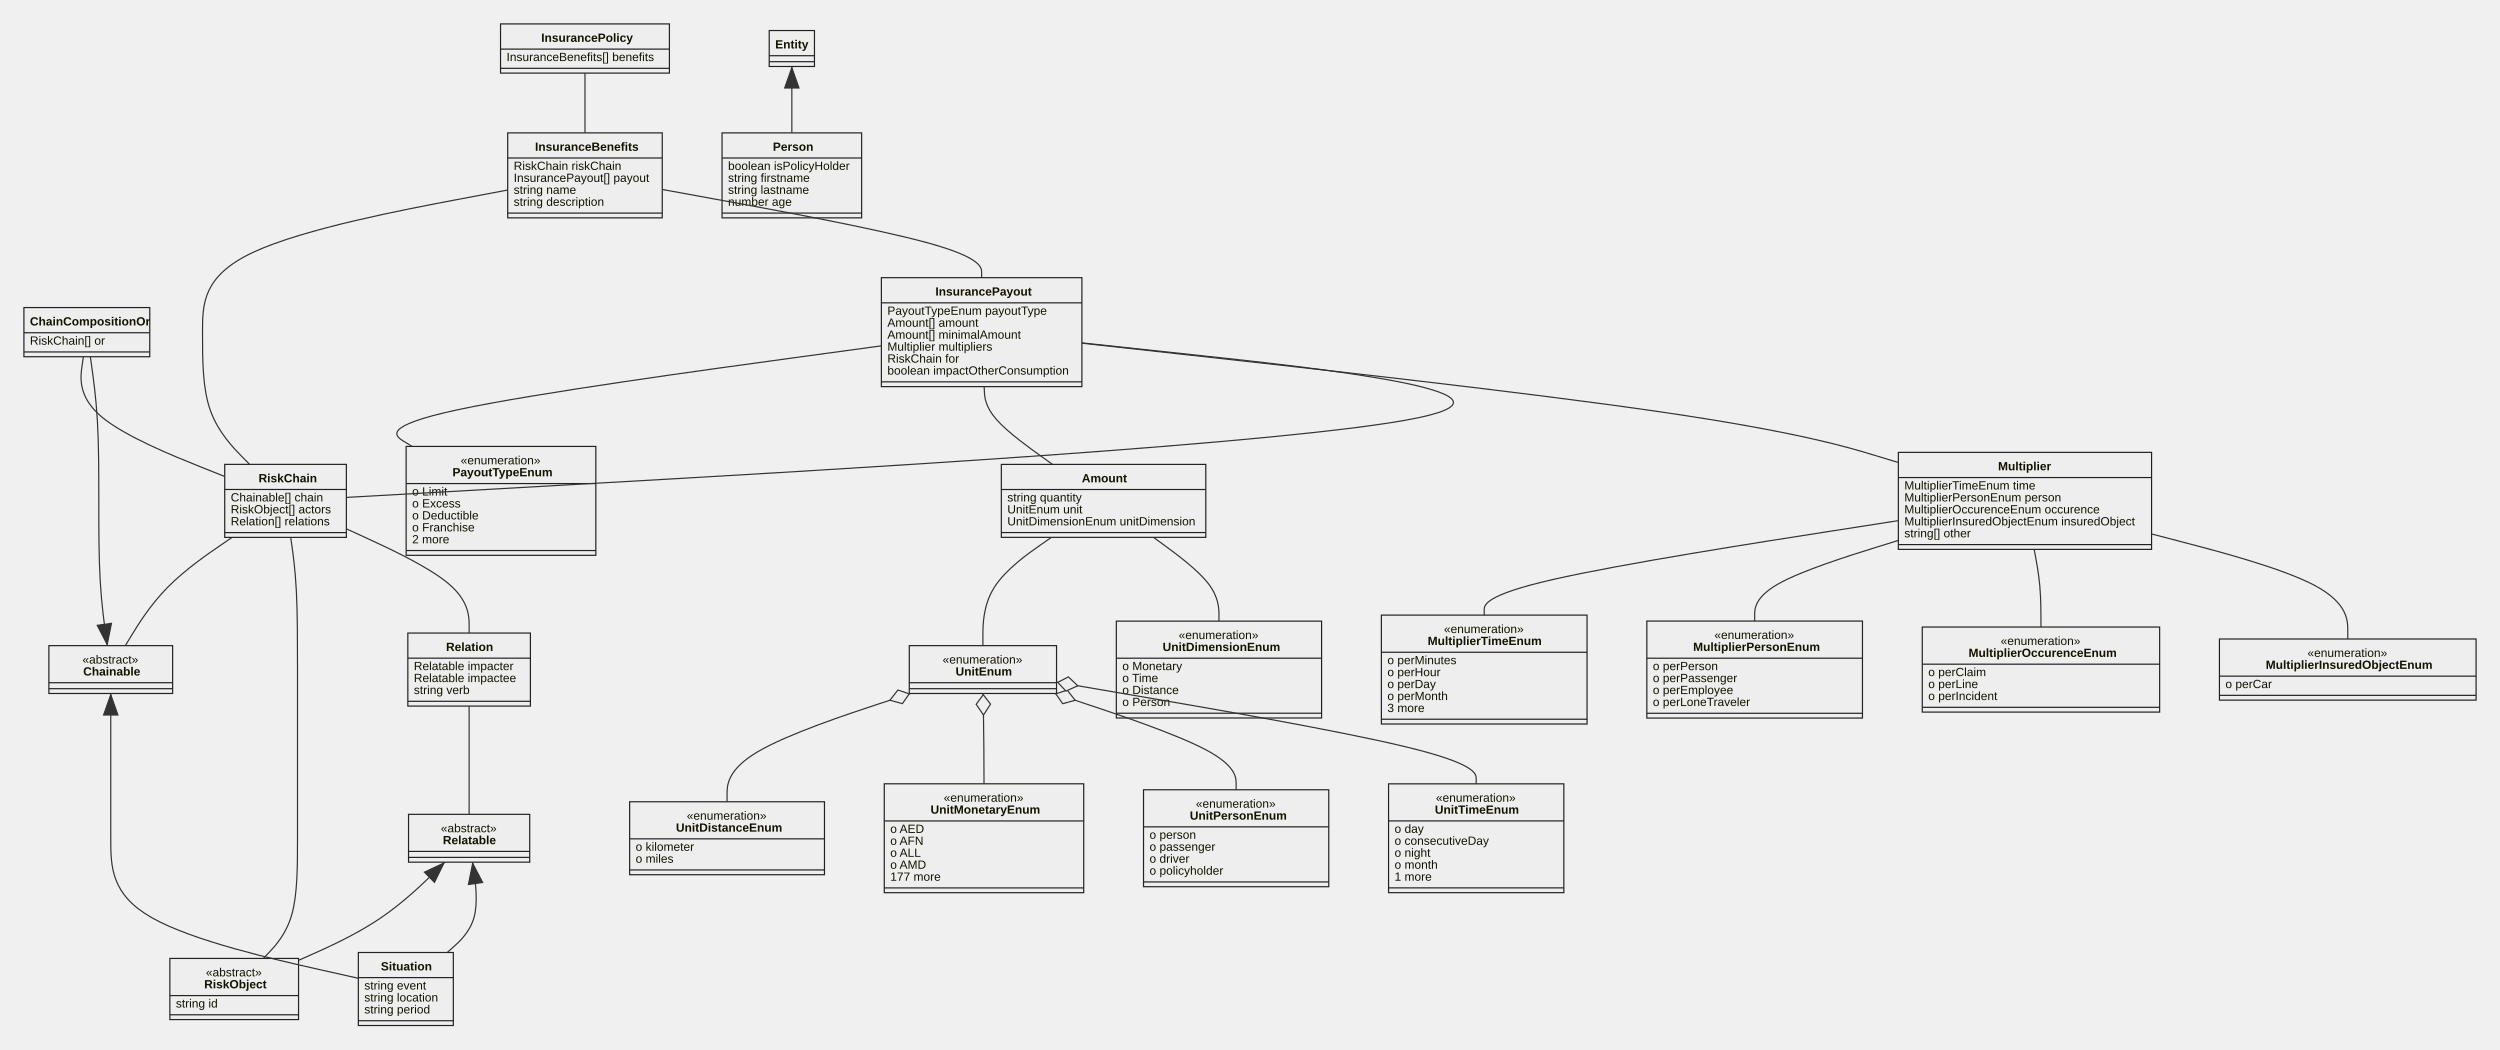
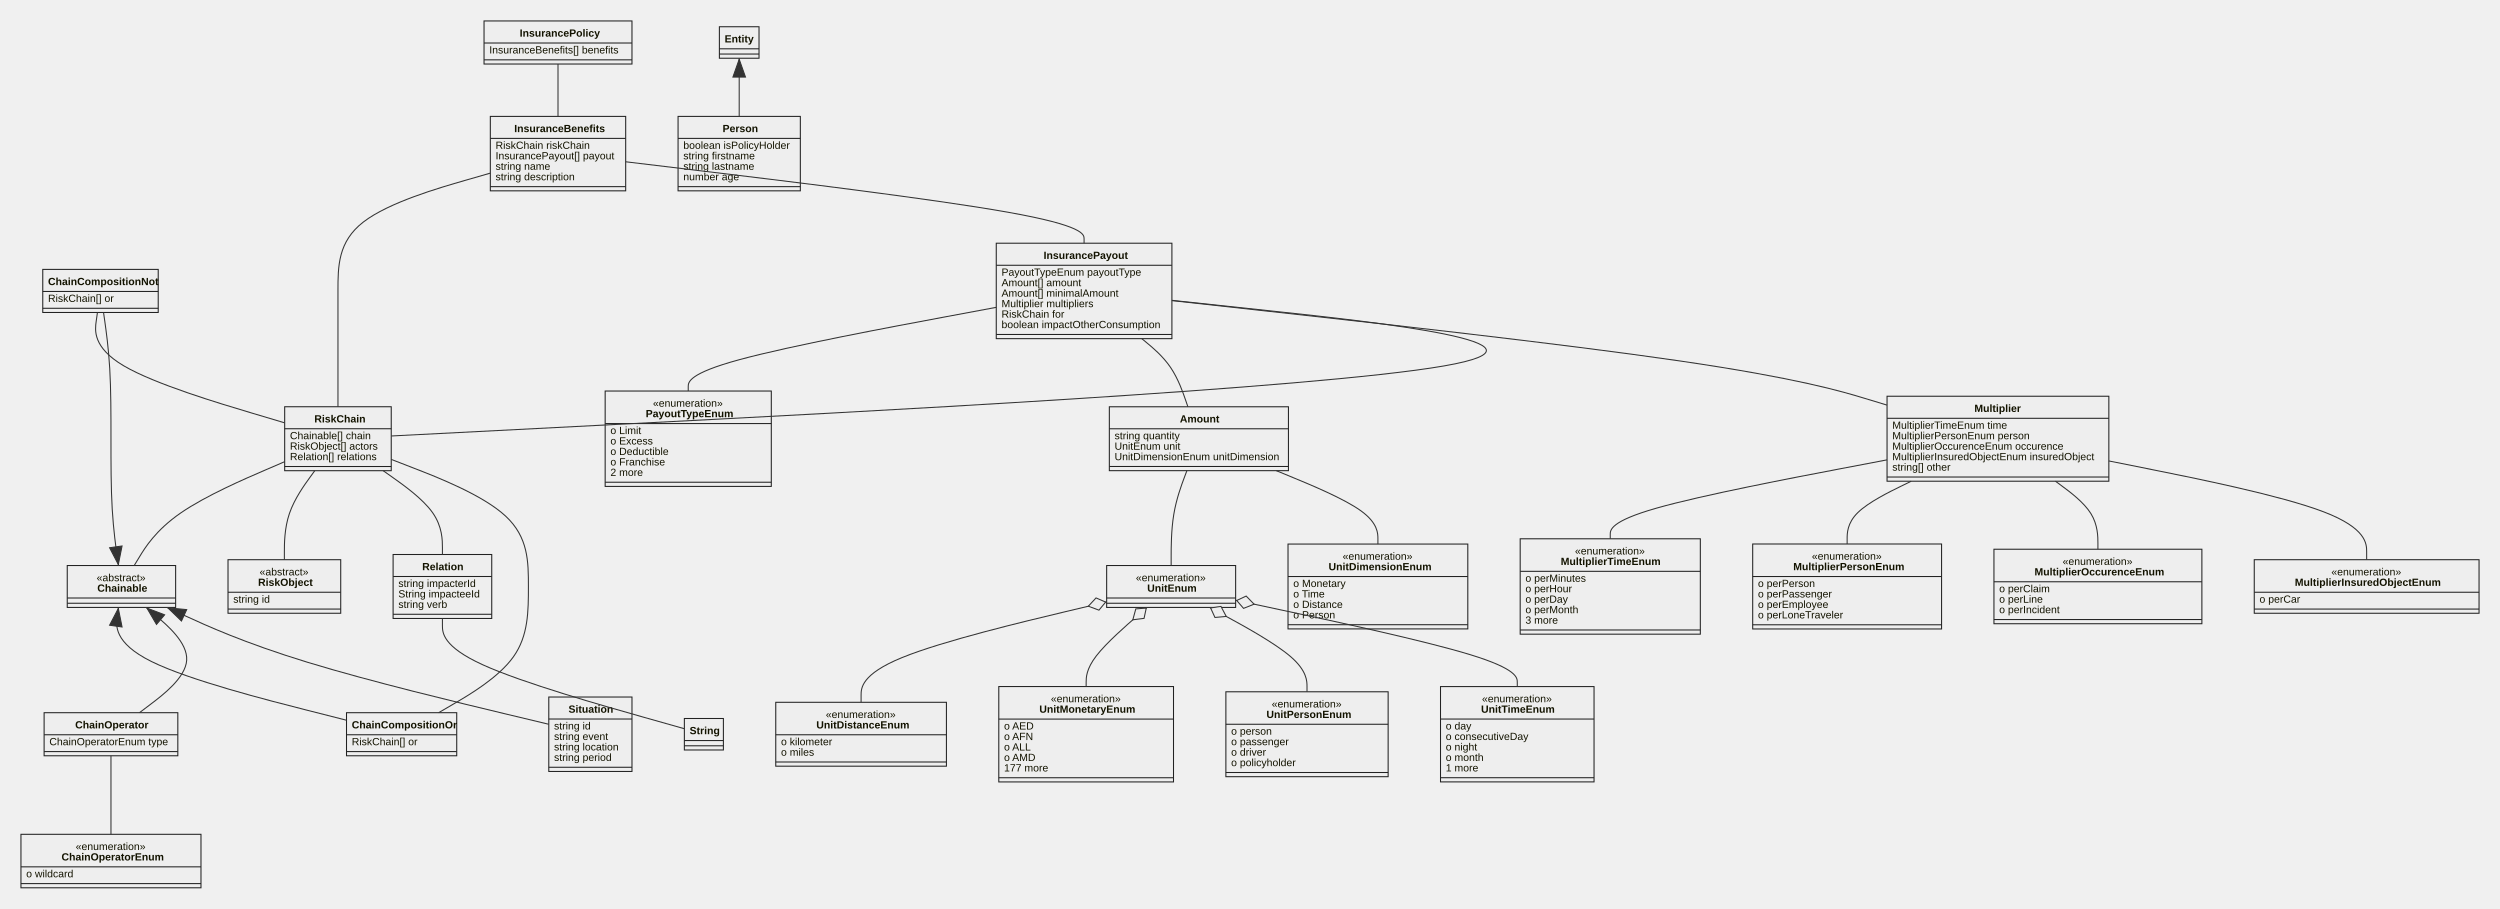
- <svg xmlns="http://www.w3.org/2000/svg" id="mermaid-1663858812311" width="100%" height="877.562" style="max-width: 2090.566px;" viewBox="-20 -20 2090.566 877.562">
-   <style>#mermaid-1663858812311{font-family:"trebuchet ms",verdana,arial,sans-serif;font-size:16px;fill:#333;}#mermaid-1663858812311 .error-icon{fill:#552222;}#mermaid-1663858812311 .error-text{fill:#552222;stroke:#552222;}#mermaid-1663858812311 .edge-thickness-normal{stroke-width:2px;}#mermaid-1663858812311 .edge-thickness-thick{stroke-width:3.5px;}#mermaid-1663858812311 .edge-pattern-solid{stroke-dasharray:0;}#mermaid-1663858812311 .edge-pattern-dashed{stroke-dasharray:3;}#mermaid-1663858812311 .edge-pattern-dotted{stroke-dasharray:2;}#mermaid-1663858812311 .marker{fill:#333333;stroke:#333333;}#mermaid-1663858812311 .marker.cross{stroke:#333333;}#mermaid-1663858812311 svg{font-family:"trebuchet ms",verdana,arial,sans-serif;font-size:16px;}#mermaid-1663858812311 g.classGroup text{fill:#222222;fill:#131300;stroke:none;font-family:"trebuchet ms",verdana,arial,sans-serif;font-size:10px;}#mermaid-1663858812311 g.classGroup text .title{font-weight:bolder;}#mermaid-1663858812311 .classTitle{font-weight:bolder;}#mermaid-1663858812311 .node rect,#mermaid-1663858812311 .node circle,#mermaid-1663858812311 .node ellipse,#mermaid-1663858812311 .node polygon,#mermaid-1663858812311 .node path{fill:#eeeeee;stroke:#222222;stroke-width:1px;}#mermaid-1663858812311 .divider{stroke:#222222;stroke:1;}#mermaid-1663858812311 g.clickable{cursor:pointer;}#mermaid-1663858812311 g.classGroup rect{fill:#eeeeee;stroke:#222222;}#mermaid-1663858812311 g.classGroup line{stroke:#222222;stroke-width:1;}#mermaid-1663858812311 .classLabel .box{stroke:none;stroke-width:0;fill:#eeeeee;opacity:0.5;}#mermaid-1663858812311 .classLabel .label{fill:#222222;font-size:10px;}#mermaid-1663858812311 .relation{stroke:#333333;stroke-width:1;fill:none;}#mermaid-1663858812311 .dashed-line{stroke-dasharray:3;}#mermaid-1663858812311 #compositionStart,#mermaid-1663858812311 .composition{fill:#333333 !important;stroke:#333333 !important;stroke-width:1;}#mermaid-1663858812311 #compositionEnd,#mermaid-1663858812311 .composition{fill:#333333 !important;stroke:#333333 !important;stroke-width:1;}#mermaid-1663858812311 #dependencyStart,#mermaid-1663858812311 .dependency{fill:#333333 !important;stroke:#333333 !important;stroke-width:1;}#mermaid-1663858812311 #dependencyStart,#mermaid-1663858812311 .dependency{fill:#333333 !important;stroke:#333333 !important;stroke-width:1;}#mermaid-1663858812311 #extensionStart,#mermaid-1663858812311 .extension{fill:#333333 !important;stroke:#333333 !important;stroke-width:1;}#mermaid-1663858812311 #extensionEnd,#mermaid-1663858812311 .extension{fill:#333333 !important;stroke:#333333 !important;stroke-width:1;}#mermaid-1663858812311 #aggregationStart,#mermaid-1663858812311 .aggregation{fill:#eeeeee !important;stroke:#333333 !important;stroke-width:1;}#mermaid-1663858812311 #aggregationEnd,#mermaid-1663858812311 .aggregation{fill:#eeeeee !important;stroke:#333333 !important;stroke-width:1;}#mermaid-1663858812311 .edgeTerminals{font-size:11px;}#mermaid-1663858812311:root{--mermaid-font-family:"trebuchet ms",verdana,arial,sans-serif;}</style>
+ <svg xmlns="http://www.w3.org/2000/svg" id="mermaid-1663881193298" width="100%" height="867.562" style="max-width: 2386.715px;" viewBox="-20 -20 2386.715 867.562">
+   <style>#mermaid-1663881193298{font-family:"trebuchet ms",verdana,arial,sans-serif;font-size:16px;fill:#333;}#mermaid-1663881193298 .error-icon{fill:#552222;}#mermaid-1663881193298 .error-text{fill:#552222;stroke:#552222;}#mermaid-1663881193298 .edge-thickness-normal{stroke-width:2px;}#mermaid-1663881193298 .edge-thickness-thick{stroke-width:3.5px;}#mermaid-1663881193298 .edge-pattern-solid{stroke-dasharray:0;}#mermaid-1663881193298 .edge-pattern-dashed{stroke-dasharray:3;}#mermaid-1663881193298 .edge-pattern-dotted{stroke-dasharray:2;}#mermaid-1663881193298 .marker{fill:#333333;stroke:#333333;}#mermaid-1663881193298 .marker.cross{stroke:#333333;}#mermaid-1663881193298 svg{font-family:"trebuchet ms",verdana,arial,sans-serif;font-size:16px;}#mermaid-1663881193298 g.classGroup text{fill:#222222;fill:#131300;stroke:none;font-family:"trebuchet ms",verdana,arial,sans-serif;font-size:10px;}#mermaid-1663881193298 g.classGroup text .title{font-weight:bolder;}#mermaid-1663881193298 .classTitle{font-weight:bolder;}#mermaid-1663881193298 .node rect,#mermaid-1663881193298 .node circle,#mermaid-1663881193298 .node ellipse,#mermaid-1663881193298 .node polygon,#mermaid-1663881193298 .node path{fill:#eeeeee;stroke:#222222;stroke-width:1px;}#mermaid-1663881193298 .divider{stroke:#222222;stroke:1;}#mermaid-1663881193298 g.clickable{cursor:pointer;}#mermaid-1663881193298 g.classGroup rect{fill:#eeeeee;stroke:#222222;}#mermaid-1663881193298 g.classGroup line{stroke:#222222;stroke-width:1;}#mermaid-1663881193298 .classLabel .box{stroke:none;stroke-width:0;fill:#eeeeee;opacity:0.5;}#mermaid-1663881193298 .classLabel .label{fill:#222222;font-size:10px;}#mermaid-1663881193298 .relation{stroke:#333333;stroke-width:1;fill:none;}#mermaid-1663881193298 .dashed-line{stroke-dasharray:3;}#mermaid-1663881193298 #compositionStart,#mermaid-1663881193298 .composition{fill:#333333 !important;stroke:#333333 !important;stroke-width:1;}#mermaid-1663881193298 #compositionEnd,#mermaid-1663881193298 .composition{fill:#333333 !important;stroke:#333333 !important;stroke-width:1;}#mermaid-1663881193298 #dependencyStart,#mermaid-1663881193298 .dependency{fill:#333333 !important;stroke:#333333 !important;stroke-width:1;}#mermaid-1663881193298 #dependencyStart,#mermaid-1663881193298 .dependency{fill:#333333 !important;stroke:#333333 !important;stroke-width:1;}#mermaid-1663881193298 #extensionStart,#mermaid-1663881193298 .extension{fill:#333333 !important;stroke:#333333 !important;stroke-width:1;}#mermaid-1663881193298 #extensionEnd,#mermaid-1663881193298 .extension{fill:#333333 !important;stroke:#333333 !important;stroke-width:1;}#mermaid-1663881193298 #aggregationStart,#mermaid-1663881193298 .aggregation{fill:#eeeeee !important;stroke:#333333 !important;stroke-width:1;}#mermaid-1663881193298 #aggregationEnd,#mermaid-1663881193298 .aggregation{fill:#eeeeee !important;stroke:#333333 !important;stroke-width:1;}#mermaid-1663881193298 .edgeTerminals{font-size:11px;}#mermaid-1663881193298:root{--mermaid-font-family:"trebuchet ms",verdana,arial,sans-serif;}</style>
  <g />
  <defs>
    <marker id="extensionStart" class="extension" refX="0" refY="7" markerWidth="190" markerHeight="240" orient="auto">
      <path d="M 1,7 L18,13 V 1 Z" />
    </marker>
  </defs>
  <defs>
    <marker id="extensionEnd" refX="19" refY="7" markerWidth="20" markerHeight="28" orient="auto">
      <path d="M 1,1 V 13 L18,7 Z" />
    </marker>
  </defs>
  <defs>
    <marker id="compositionStart" class="extension" refX="0" refY="7" markerWidth="190" markerHeight="240" orient="auto">
      <path d="M 18,7 L9,13 L1,7 L9,1 Z" />
    </marker>
  </defs>
  <defs>
    <marker id="compositionEnd" refX="19" refY="7" markerWidth="20" markerHeight="28" orient="auto">
      <path d="M 18,7 L9,13 L1,7 L9,1 Z" />
    </marker>
  </defs>
  <defs>
    <marker id="aggregationStart" class="extension" refX="0" refY="7" markerWidth="190" markerHeight="240" orient="auto">
      <path d="M 18,7 L9,13 L1,7 L9,1 Z" />
    </marker>
  </defs>
  <defs>
    <marker id="aggregationEnd" refX="19" refY="7" markerWidth="20" markerHeight="28" orient="auto">
      <path d="M 18,7 L9,13 L1,7 L9,1 Z" />
    </marker>
  </defs>
  <defs>
    <marker id="dependencyStart" class="extension" refX="0" refY="7" markerWidth="190" markerHeight="240" orient="auto">
      <path d="M 5,7 L9,13 L1,7 L9,1 Z" />
    </marker>
  </defs>
  <defs>
    <marker id="dependencyEnd" refX="19" refY="7" markerWidth="20" markerHeight="28" orient="auto">
      <path d="M 18,7 L9,13 L14,7 L9,1 Z" />
    </marker>
  </defs>
-   <g id="classid-Amount-0" class="classGroup" transform="translate(817.3398,368.3438 )">
+   <g id="classid-Amount-0" class="classGroup" transform="translate(1039.066,368.3438 )">
    <rect x="0" y="0" width="170.984" height="61" class=" " />
    <text y="15" x="0">
      <tspan class="title" x="67.305">Amount</tspan>
    </text>
    <line x1="0" y1="21" y2="21" x2="170.984" />
    <text x="5" y="31" fill="white" class="classText">
      <tspan x="5">string quantity</tspan>
      <tspan x="5" dy="10">UnitEnum unit</tspan>
      <tspan x="5" dy="10">UnitDimensionEnum unitDimension</tspan>
    </text>
    <line x1="0" y1="57" y2="57" x2="170.984" />
    <text x="5" y="72" fill="white" class="classText" />
  </g>
-   <g id="classid-UnitEnum-1" class="classGroup" transform="translate(740.3633,519.9062 )">
+   <g id="classid-UnitEnum-1" class="classGroup" transform="translate(1036.512,519.9062 )">
    <rect x="0" y="0" width="123.141" height="40" class=" " />
    <text y="15" x="0">
      <tspan x="27.859">«enumeration»</tspan>
      <tspan class="title" dy="10" x="38.703">UnitEnum</tspan>
    </text>
    <line x1="0" y1="31" y2="31" x2="123.141" />
    <text x="5" y="41" fill="white" class="classText" />
    <line x1="0" y1="36" y2="36" x2="123.141" />
    <text x="5" y="51" fill="white" class="classText" />
  </g>
-   <g id="classid-UnitDimensionEnum-2" class="classGroup" transform="translate(913.5039,499.4062 )">
+   <g id="classid-UnitDimensionEnum-2" class="classGroup" transform="translate(1209.652,499.4062 )">
    <rect x="0" y="0" width="171.641" height="81" class=" " />
    <text y="15" x="0">
      <tspan x="52.109">«enumeration»</tspan>
      <tspan class="title" dy="10" x="38.703">UnitDimensionEnum</tspan>
    </text>
    <line x1="0" y1="31" y2="31" x2="171.641" />
    <text x="5" y="41" fill="white" class="classText">
      <tspan x="5">o Monetary</tspan>
      <tspan x="5" dy="10">o Time</tspan>
      <tspan x="5" dy="10">o Distance</tspan>
      <tspan x="5" dy="10">o Person</tspan>
    </text>
    <line x1="0" y1="77" y2="77" x2="171.641" />
    <text x="5" y="92" fill="white" class="classText" />
  </g>
-   <g id="classid-ChainCompositionOr-3" class="classGroup" transform="translate(0,237.1875 )">
-     <rect x="0" y="0" width="105.234" height="41.125" class=" " />
-     <text y="15" x="0">
-       <tspan class="title" x="5">ChainCompositionOr</tspan>
-     </text>
-     <line x1="0" y1="21.062" y2="21.062" x2="105.234" />
+   <g id="classid-ChainCompositionNot-3" class="classGroup" transform="translate(20.82812,237.1875 )">
+     <rect x="0" y="0" width="110.219" height="41.125" class=" " />
+     <text y="15" x="0">
+       <tspan class="title" x="5">ChainCompositionNot</tspan>
+     </text>
+     <line x1="0" y1="21.062" y2="21.062" x2="110.219" />
    <text x="5" y="31.062" fill="white" class="classText">
      <tspan x="5">RiskChain[] or</tspan>
    </text>
-     <line x1="0" y1="37.125" y2="37.125" x2="105.234" />
+     <line x1="0" y1="37.125" y2="37.125" x2="110.219" />
    <text x="5" y="52.125" fill="white" class="classText" />
  </g>
-   <g id="classid-RiskChain-4" class="classGroup" transform="translate(167.918,368.3125 )">
+   <g id="classid-RiskChain-4" class="classGroup" transform="translate(251.7852,368.3125 )">
    <rect x="0" y="0" width="101.719" height="61.062" class=" " />
    <text y="15" x="0">
      <tspan class="title" x="28.289">RiskChain</tspan>
    </text>
    <line x1="0" y1="21" y2="21" x2="101.719" />
    <text x="5" y="31" fill="white" class="classText">
      <tspan x="5">Chainable[] chain</tspan>
      <tspan x="5" dy="10">RiskObject[] actors</tspan>
      <tspan x="5" dy="10">Relation[] relations</tspan>
    </text>
    <line x1="0" y1="57.062" y2="57.062" x2="101.719" />
    <text x="5" y="72.062" fill="white" class="classText" />
  </g>
-   <g id="classid-Chainable-5" class="classGroup" transform="translate(20.875,519.9062 )">
+   <g id="classid-Chainable-5" class="classGroup" transform="translate(44.19531,519.9062 )">
    <rect x="0" y="0" width="103.484" height="40" class=" " />
    <text y="15" x="0">
      <tspan x="28.047">«abstract»</tspan>
      <tspan class="title" dy="10" x="28.688">Chainable</tspan>
    </text>
    <line x1="0" y1="31" y2="31" x2="103.484" />
    <text x="5" y="41" fill="white" class="classText" />
    <line x1="0" y1="36" y2="36" x2="103.484" />
    <text x="5" y="51" fill="white" class="classText" />
  </g>
-   <g id="classid-InsuranceBenefits-6" class="classGroup" transform="translate(404.5547,91.125 )">
+   <g id="classid-ChainCompositionOr-6" class="classGroup" transform="translate(310.8047,660.4062 )">
+     <rect x="0" y="0" width="105.234" height="41.125" class=" " />
+     <text y="15" x="0">
+       <tspan class="title" x="5">ChainCompositionOr</tspan>
+     </text>
+     <line x1="0" y1="21.062" y2="21.062" x2="105.234" />
+     <text x="5" y="31.062" fill="white" class="classText">
+       <tspan x="5">RiskChain[] or</tspan>
+     </text>
+     <line x1="0" y1="37.125" y2="37.125" x2="105.234" />
+     <text x="5" y="52.125" fill="white" class="classText" />
+   </g>
+   <g id="classid-ChainOperator-7" class="classGroup" transform="translate(22.10938,660.4062 )">
+     <rect x="0" y="0" width="127.656" height="41.125" class=" " />
+     <text y="15" x="0">
+       <tspan class="title" x="29.648">ChainOperator</tspan>
+     </text>
+     <line x1="0" y1="21.062" y2="21.062" x2="127.656" />
+     <text x="5" y="31.062" fill="white" class="classText">
+       <tspan x="5">ChainOperatorEnum type</tspan>
+     </text>
+     <line x1="0" y1="37.125" y2="37.125" x2="127.656" />
+     <text x="5" y="52.125" fill="white" class="classText" />
+   </g>
+   <g id="classid-ChainOperatorEnum-8" class="classGroup" transform="translate(0,776.5 )">
+     <rect x="0" y="0" width="171.875" height="51.062" class=" " />
+     <text y="15" x="0">
+       <tspan x="52.227">«enumeration»</tspan>
+       <tspan class="title" dy="10" x="38.703">ChainOperatorEnum</tspan>
+     </text>
+     <line x1="0" y1="31.062" y2="31.062" x2="171.875" />
+     <text x="5" y="41.062" fill="white" class="classText">
+       <tspan x="5">o wildcard</tspan>
+     </text>
+     <line x1="0" y1="47.062" y2="47.062" x2="171.875" />
+     <text x="5" y="62.062" fill="white" class="classText" />
+   </g>
+   <g id="classid-InsuranceBenefits-9" class="classGroup" transform="translate(448.1016,91.125 )">
    <rect x="0" y="0" width="129.234" height="71.062" class=" " />
    <text y="15" x="0">
      <tspan class="title" x="22.828">InsuranceBenefits</tspan>
    </text>
    <line x1="0" y1="21" y2="21" x2="129.234" />
    <text x="5" y="31" fill="white" class="classText">
      <tspan x="5">RiskChain riskChain</tspan>
      <tspan x="5" dy="10">InsurancePayout[] payout</tspan>
      <tspan x="5" dy="10">string name</tspan>
      <tspan x="5" dy="10">string description</tspan>
    </text>
    <line x1="0" y1="67.062" y2="67.062" x2="129.234" />
    <text x="5" y="82.062" fill="white" class="classText" />
  </g>
-   <g id="classid-InsurancePayout-7" class="classGroup" transform="translate(717.0273,212.1875 )">
+   <g id="classid-InsurancePayout-10" class="classGroup" transform="translate(931.1133,212.1875 )">
    <rect x="0" y="0" width="167.688" height="91.125" class=" " />
    <text y="15" x="0">
      <tspan class="title" x="45.172">InsurancePayout</tspan>
    </text>
    <line x1="0" y1="21.062" y2="21.062" x2="167.688" />
    <text x="5" y="31.062" fill="white" class="classText">
      <tspan x="5">PayoutTypeEnum payoutType</tspan>
      <tspan x="5" dy="10">Amount[] amount</tspan>
      <tspan x="5" dy="10">Amount[] minimalAmount</tspan>
      <tspan x="5" dy="10">Multiplier multipliers</tspan>
      <tspan x="5" dy="10">RiskChain for</tspan>
      <tspan x="5" dy="10">boolean impactOtherConsumption</tspan>
    </text>
    <line x1="0" y1="87.125" y2="87.125" x2="167.688" />
    <text x="5" y="102.125" fill="white" class="classText" />
  </g>
-   <g id="classid-PayoutTypeEnum-8" class="classGroup" transform="translate(319.6367,353.3125 )">
+   <g id="classid-PayoutTypeEnum-11" class="classGroup" transform="translate(557.7383,353.3125 )">
    <rect x="0" y="0" width="158.609" height="91.062" class=" " />
    <text y="15" x="0">
      <tspan x="45.594">«enumeration»</tspan>
      <tspan class="title" dy="10" x="38.703">PayoutTypeEnum</tspan>
    </text>
    <line x1="0" y1="31.062" y2="31.062" x2="158.609" />
    <text x="5" y="41.062" fill="white" class="classText">
      <tspan x="5">o Limit</tspan>
      <tspan x="5" dy="10">o Excess</tspan>
      <tspan x="5" dy="10">o Deductible</tspan>
      <tspan x="5" dy="10">o Franchise</tspan>
      <tspan x="5" dy="10">2 more</tspan>
    </text>
    <line x1="0" y1="87.062" y2="87.062" x2="158.609" />
    <text x="5" y="102.062" fill="white" class="classText" />
  </g>
-   <g id="classid-Multiplier-9" class="classGroup" transform="translate(1567.453,358.2812 )">
+   <g id="classid-Multiplier-12" class="classGroup" transform="translate(1781.539,358.2812 )">
    <rect x="0" y="0" width="211.75" height="81.125" class=" " />
    <text y="15" x="0">
      <tspan class="title" x="83.352">Multiplier</tspan>
    </text>
    <line x1="0" y1="21.062" y2="21.062" x2="211.75" />
    <text x="5" y="31.062" fill="white" class="classText">
      <tspan x="5">MultiplierTimeEnum time</tspan>
      <tspan x="5" dy="10">MultiplierPersonEnum person</tspan>
      <tspan x="5" dy="10">MultiplierOccurenceEnum occurence</tspan>
      <tspan x="5" dy="10">MultiplierInsuredObjectEnum insuredObject</tspan>
      <tspan x="5" dy="10">string[] other</tspan>
    </text>
    <line x1="0" y1="77.125" y2="77.125" x2="211.75" />
    <text x="5" y="92.125" fill="white" class="classText" />
  </g>
-   <g id="classid-InsurancePolicy-10" class="classGroup" transform="translate(398.5547,0 )">
+   <g id="classid-InsurancePolicy-13" class="classGroup" transform="translate(442.1016,0 )">
    <rect x="0" y="0" width="141.234" height="41.125" class=" " />
    <text y="15" x="0">
      <tspan class="title" x="34.023">InsurancePolicy</tspan>
    </text>
    <line x1="0" y1="21.062" y2="21.062" x2="141.234" />
    <text x="5" y="31.062" fill="white" class="classText">
      <tspan x="5">InsuranceBenefits[] benefits</tspan>
    </text>
    <line x1="0" y1="37.125" y2="37.125" x2="141.234" />
    <text x="5" y="52.125" fill="white" class="classText" />
  </g>
-   <g id="classid-MultiplierTimeEnum-11" class="classGroup" transform="translate(1135.145,494.375 )">
+   <g id="classid-MultiplierTimeEnum-14" class="classGroup" transform="translate(1431.293,494.375 )">
    <rect x="0" y="0" width="171.984" height="91.062" class=" " />
    <text y="15" x="0">
      <tspan x="52.281">«enumeration»</tspan>
      <tspan class="title" dy="10" x="38.703">MultiplierTimeEnum</tspan>
    </text>
    <line x1="0" y1="31.062" y2="31.062" x2="171.984" />
    <text x="5" y="41.062" fill="white" class="classText">
      <tspan x="5">o perMinutes</tspan>
      <tspan x="5" dy="10">o perHour</tspan>
      <tspan x="5" dy="10">o perDay</tspan>
      <tspan x="5" dy="10">o perMonth</tspan>
      <tspan x="5" dy="10">3 more</tspan>
    </text>
    <line x1="0" y1="87.062" y2="87.062" x2="171.984" />
    <text x="5" y="102.062" fill="white" class="classText" />
  </g>
-   <g id="classid-MultiplierPersonEnum-12" class="classGroup" transform="translate(1357.129,499.3438 )">
+   <g id="classid-MultiplierPersonEnum-15" class="classGroup" transform="translate(1653.277,499.3438 )">
    <rect x="0" y="0" width="180.312" height="81.125" class=" " />
    <text y="15" x="0">
      <tspan x="56.445">«enumeration»</tspan>
      <tspan class="title" dy="10" x="38.703">MultiplierPersonEnum</tspan>
    </text>
    <line x1="0" y1="31.062" y2="31.062" x2="180.312" />
    <text x="5" y="41.062" fill="white" class="classText">
      <tspan x="5">o perPerson</tspan>
      <tspan x="5" dy="10">o perPassenger</tspan>
      <tspan x="5" dy="10">o perEmployee</tspan>
      <tspan x="5" dy="10">o perLoneTraveler</tspan>
    </text>
    <line x1="0" y1="77.125" y2="77.125" x2="180.312" />
    <text x="5" y="92.125" fill="white" class="classText" />
  </g>
-   <g id="classid-MultiplierOccurenceEnum-13" class="classGroup" transform="translate(1587.441,504.3438 )">
+   <g id="classid-MultiplierOccurenceEnum-16" class="classGroup" transform="translate(1883.59,504.3438 )">
    <rect x="0" y="0" width="198.516" height="71.125" class=" " />
    <text y="15" x="0">
      <tspan x="65.547">«enumeration»</tspan>
      <tspan class="title" dy="10" x="38.703">MultiplierOccurenceEnum</tspan>
    </text>
    <line x1="0" y1="31.062" y2="31.062" x2="198.516" />
    <text x="5" y="41.062" fill="white" class="classText">
      <tspan x="5">o perClaim</tspan>
      <tspan x="5" dy="10">o perLine</tspan>
      <tspan x="5" dy="10">o perIncident</tspan>
    </text>
    <line x1="0" y1="67.125" y2="67.125" x2="198.516" />
    <text x="5" y="82.125" fill="white" class="classText" />
  </g>
-   <g id="classid-MultiplierInsuredObjectEnum-14" class="classGroup" transform="translate(1835.957,514.3438 )">
+   <g id="classid-MultiplierInsuredObjectEnum-17" class="classGroup" transform="translate(2132.105,514.3438 )">
    <rect x="0" y="0" width="214.609" height="51.125" class=" " />
    <text y="15" x="0">
      <tspan x="73.594">«enumeration»</tspan>
      <tspan class="title" dy="10" x="38.703">MultiplierInsuredObjectEnum</tspan>
    </text>
    <line x1="0" y1="31.062" y2="31.062" x2="214.609" />
    <text x="5" y="41.062" fill="white" class="classText">
      <tspan x="5">o perCar</tspan>
    </text>
    <line x1="0" y1="47.125" y2="47.125" x2="214.609" />
    <text x="5" y="62.125" fill="white" class="classText" />
  </g>
-   <g id="classid-Entity-15" class="classGroup" transform="translate(623.2344,5.53125 )">
+   <g id="classid-Entity-18" class="classGroup" transform="translate(666.7812,5.53125 )">
    <rect x="0" y="0" width="37.844" height="30.062" class=" " />
    <text y="15" x="0">
      <tspan class="title" x="5">Entity</tspan>
    </text>
    <line x1="0" y1="21.062" y2="21.062" x2="37.844" />
    <text x="5" y="31.062" fill="white" class="classText" />
    <line x1="0" y1="26.062" y2="26.062" x2="37.844" />
    <text x="5" y="41.062" fill="white" class="classText" />
  </g>
-   <g id="classid-Person-16" class="classGroup" transform="translate(583.7891,91.125 )">
+   <g id="classid-Person-19" class="classGroup" transform="translate(627.3359,91.125 )">
    <rect x="0" y="0" width="116.734" height="71.062" class=" " />
    <text y="15" x="0">
      <tspan class="title" x="42.484">Person</tspan>
    </text>
    <line x1="0" y1="21" y2="21" x2="116.734" />
    <text x="5" y="31" fill="white" class="classText">
      <tspan x="5">boolean isPolicyHolder</tspan>
      <tspan x="5" dy="10">string firstname</tspan>
      <tspan x="5" dy="10">string lastname</tspan>
      <tspan x="5" dy="10">number age</tspan>
    </text>
    <line x1="0" y1="67.062" y2="67.062" x2="116.734" />
    <text x="5" y="82.062" fill="white" class="classText" />
  </g>
-   <g id="classid-Relatable-17" class="classGroup" transform="translate(321.6289,660.9688 )">
-     <rect x="0" y="0" width="101.328" height="40" class=" " />
-     <text y="15" x="0">
-       <tspan x="26.969">«abstract»</tspan>
-       <tspan class="title" dy="10" x="28.688">Relatable</tspan>
-     </text>
-     <line x1="0" y1="31" y2="31" x2="101.328" />
-     <text x="5" y="41" fill="white" class="classText" />
-     <line x1="0" y1="36" y2="36" x2="101.328" />
-     <text x="5" y="51" fill="white" class="classText" />
-   </g>
-   <g id="classid-Relation-18" class="classGroup" transform="translate(321.043,509.375 )">
-     <rect x="0" y="0" width="102.5" height="61.062" class=" " />
-     <text y="15" x="0">
-       <tspan class="title" x="31.922">Relation</tspan>
-     </text>
-     <line x1="0" y1="21" y2="21" x2="102.5" />
-     <text x="5" y="31" fill="white" class="classText">
-       <tspan x="5">Relatable impacter</tspan>
-       <tspan x="5" dy="10">Relatable impactee</tspan>
+   <g id="classid-Relation-20" class="classGroup" transform="translate(355.2891,509.375 )">
+     <rect x="0" y="0" width="94.172" height="61.062" class=" " />
+     <text y="15" x="0">
+       <tspan class="title" x="27.758">Relation</tspan>
+     </text>
+     <line x1="0" y1="21" y2="21" x2="94.172" />
+     <text x="5" y="31" fill="white" class="classText">
+       <tspan x="5">string impacterId</tspan>
+       <tspan x="5" dy="10">String impacteeId</tspan>
      <tspan x="5" dy="10">string verb</tspan>
    </text>
-     <line x1="0" y1="57.062" y2="57.062" x2="102.5" />
+     <line x1="0" y1="57.062" y2="57.062" x2="94.172" />
    <text x="5" y="72.062" fill="white" class="classText" />
  </g>
-   <g id="classid-RiskObject-19" class="classGroup" transform="translate(122.043,781.4688 )">
+   <g id="classid-String-21" class="classGroup" transform="translate(633.3438,665.9375 )">
+     <rect x="0" y="0" width="37.266" height="30.062" class=" " />
+     <text y="15" x="0">
+       <tspan class="title" x="5">String</tspan>
+     </text>
+     <line x1="0" y1="21.062" y2="21.062" x2="37.266" />
+     <text x="5" y="31.062" fill="white" class="classText" />
+     <line x1="0" y1="26.062" y2="26.062" x2="37.266" />
+     <text x="5" y="41.062" fill="white" class="classText" />
+   </g>
+   <g id="classid-RiskObject-22" class="classGroup" transform="translate(197.6797,514.3438 )">
    <rect x="0" y="0" width="107.609" height="51.125" class=" " />
    <text y="15" x="0">
      <tspan x="30.109">«abstract»</tspan>
      <tspan class="title" dy="10" x="28.688">RiskObject</tspan>
    </text>
    <line x1="0" y1="31.062" y2="31.062" x2="107.609" />
    <text x="5" y="41.062" fill="white" class="classText">
      <tspan x="5">string id</tspan>
    </text>
    <line x1="0" y1="47.125" y2="47.125" x2="107.609" />
    <text x="5" y="62.125" fill="white" class="classText" />
  </g>
-   <g id="classid-Situation-20" class="classGroup" transform="translate(279.6523,776.5 )">
-     <rect x="0" y="0" width="79.422" height="61.062" class=" " />
+   <g id="classid-Situation-23" class="classGroup" transform="translate(503.9219,645.4375 )">
+     <rect x="0" y="0" width="79.422" height="71.062" class=" " />
    <text y="15" x="0">
      <tspan class="title" x="18.805">Situation</tspan>
    </text>
    <line x1="0" y1="21" y2="21" x2="79.422" />
    <text x="5" y="31" fill="white" class="classText">
-       <tspan x="5">string event</tspan>
+       <tspan x="5">string id</tspan>
+       <tspan x="5" dy="10">string event</tspan>
      <tspan x="5" dy="10">string location</tspan>
      <tspan x="5" dy="10">string period</tspan>
    </text>
-     <line x1="0" y1="57.062" y2="57.062" x2="79.422" />
-     <text x="5" y="72.062" fill="white" class="classText" />
-   </g>
-   <g id="classid-UnitDistanceEnum-21" class="classGroup" transform="translate(506.5234,650.4688 )">
+     <line x1="0" y1="67.062" y2="67.062" x2="79.422" />
+     <text x="5" y="82.062" fill="white" class="classText" />
+   </g>
+   <g id="classid-UnitDistanceEnum-24" class="classGroup" transform="translate(720.6094,650.4688 )">
    <rect x="0" y="0" width="162.922" height="61" class=" " />
    <text y="15" x="0">
      <tspan x="47.75">«enumeration»</tspan>
      <tspan class="title" dy="10" x="38.703">UnitDistanceEnum</tspan>
    </text>
    <line x1="0" y1="31" y2="31" x2="162.922" />
    <text x="5" y="41" fill="white" class="classText">
      <tspan x="5">o kilometer</tspan>
      <tspan x="5" dy="10">o miles</tspan>
    </text>
    <line x1="0" y1="57" y2="57" x2="162.922" />
    <text x="5" y="72" fill="white" class="classText" />
  </g>
-   <g id="classid-UnitMonetaryEnum-22" class="classGroup" transform="translate(719.4453,635.4375 )">
+   <g id="classid-UnitMonetaryEnum-25" class="classGroup" transform="translate(933.5312,635.4375 )">
    <rect x="0" y="0" width="166.797" height="91.062" class=" " />
    <text y="15" x="0">
      <tspan x="49.688">«enumeration»</tspan>
      <tspan class="title" dy="10" x="38.703">UnitMonetaryEnum</tspan>
    </text>
    <line x1="0" y1="31.062" y2="31.062" x2="166.797" />
    <text x="5" y="41.062" fill="white" class="classText">
      <tspan x="5">o AED</tspan>
      <tspan x="5" dy="10">o AFN</tspan>
      <tspan x="5" dy="10">o ALL</tspan>
      <tspan x="5" dy="10">o AMD</tspan>
      <tspan x="5" dy="10">177 more</tspan>
    </text>
    <line x1="0" y1="87.062" y2="87.062" x2="166.797" />
    <text x="5" y="102.062" fill="white" class="classText" />
  </g>
-   <g id="classid-UnitPersonEnum-23" class="classGroup" transform="translate(936.2422,640.4375 )">
+   <g id="classid-UnitPersonEnum-26" class="classGroup" transform="translate(1150.328,640.4375 )">
    <rect x="0" y="0" width="154.906" height="81.062" class=" " />
    <text y="15" x="0">
      <tspan x="43.742">«enumeration»</tspan>
      <tspan class="title" dy="10" x="38.703">UnitPersonEnum</tspan>
    </text>
    <line x1="0" y1="31" y2="31" x2="154.906" />
    <text x="5" y="41" fill="white" class="classText">
      <tspan x="5">o person</tspan>
      <tspan x="5" dy="10">o passenger</tspan>
      <tspan x="5" dy="10">o driver</tspan>
      <tspan x="5" dy="10">o policyholder</tspan>
    </text>
    <line x1="0" y1="77.062" y2="77.062" x2="154.906" />
    <text x="5" y="92.062" fill="white" class="classText" />
  </g>
-   <g id="classid-UnitTimeEnum-24" class="classGroup" transform="translate(1141.148,635.4688 )">
+   <g id="classid-UnitTimeEnum-27" class="classGroup" transform="translate(1355.234,635.4688 )">
    <rect x="0" y="0" width="146.578" height="91" class=" " />
    <text y="15" x="0">
      <tspan x="39.578">«enumeration»</tspan>
      <tspan class="title" dy="10" x="38.703">UnitTimeEnum</tspan>
    </text>
    <line x1="0" y1="31" y2="31" x2="146.578" />
    <text x="5" y="41" fill="white" class="classText">
      <tspan x="5">o day</tspan>
      <tspan x="5" dy="10">o consecutiveDay</tspan>
      <tspan x="5" dy="10">o night</tspan>
      <tspan x="5" dy="10">o month</tspan>
      <tspan x="5" dy="10">1 more</tspan>
    </text>
    <line x1="0" y1="87" y2="87" x2="146.578" />
    <text x="5" y="102" fill="white" class="classText" />
  </g>
-   <path d="M859.2,429.344L849.656,436.016C840.111,442.688,821.022,456.031,811.478,471.125C801.934,486.219,801.934,503.062,801.934,511.484L801.934,519.906" id="edge0" class="relation" />
-   <path d="M944.558,429.344L953.686,436.016C962.814,442.688,981.069,456.031,990.197,467.708C999.324,479.385,999.324,489.396,999.324,494.401L999.324,499.406" id="edge1" class="relation" />
-   <path d="M49.703,278.312L48.522,286.646C47.341,294.979,44.979,311.646,64.682,328.341C84.384,345.035,126.151,361.758,147.035,370.119L167.918,378.481" id="edge2" class="relation" />
-   <path d="M69.782,519.906L68.588,511.484C67.393,503.062,65.005,486.219,63.811,466.042C62.617,445.865,62.617,422.354,62.617,398.844C62.617,375.333,62.617,351.823,61.436,331.734C60.255,311.646,57.893,294.979,56.712,286.646L55.531,278.312" id="edge3" class="relation" marker-start="url(#extensionStart)" />
-   <path d="M404.555,138.886L362.021,146.936C319.488,154.987,234.422,171.087,191.889,190.898C149.355,210.708,149.355,234.229,149.355,257.75C149.355,281.271,149.355,304.792,155.917,323.219C162.479,341.646,175.603,354.979,182.165,361.646L188.726,368.312" id="edge4" class="relation" />
-   <path d="M533.789,138.448L578.303,146.571C622.816,154.695,711.844,170.941,756.357,183.231C800.871,195.521,800.871,203.854,800.871,208.021L800.871,212.188" id="edge5" class="relation" />
-   <path d="M717.027,269.193L644.829,279.046C572.63,288.899,428.233,308.606,362.834,322.626C297.436,336.646,311.036,344.979,317.835,349.146L324.635,353.312" id="edge6" class="relation" />
-   <path d="M802.98,303.312L803.173,307.479C803.365,311.646,803.751,319.979,813.28,330.818C822.809,341.656,841.481,355,850.817,361.672L860.153,368.344" id="edge7" class="relation" />
-   <path d="M884.715,266.999L977.354,277.218C1069.992,287.437,1255.27,307.875,1369.059,324.502C1482.849,341.13,1525.151,353.947,1546.302,360.356L1567.453,366.764" id="edge8" class="relation" />
-   <path d="M884.715,266.718L980.687,276.984C1076.659,287.25,1268.603,307.781,1166.09,329.321C1063.577,350.86,666.607,373.407,468.122,384.681L269.637,395.955" id="edge9" class="relation" />
-   <path d="M469.172,41.125L469.172,45.292C469.172,49.458,469.172,57.792,469.172,66.125C469.172,74.458,469.172,82.792,469.172,86.958L469.172,91.125" id="edge10" class="relation" />
-   <path d="M1567.453,415.358L1509.734,424.361C1452.014,433.364,1336.576,451.369,1278.856,464.539C1221.137,477.708,1221.137,486.042,1221.137,490.208L1221.137,494.375" id="edge11" class="relation" />
-   <path d="M1567.453,431.879L1547.425,438.129C1527.397,444.378,1487.341,456.876,1467.313,468.121C1447.285,479.365,1447.285,489.354,1447.285,494.349L1447.285,499.344" id="edge12" class="relation" />
-   <path d="M1681.018,439.406L1681.965,444.401C1682.912,449.396,1684.805,459.385,1685.752,470.208C1686.699,481.031,1686.699,492.688,1686.699,498.516L1686.699,504.344" id="edge13" class="relation" />
-   <path d="M1779.203,426.508L1806.546,433.652C1833.889,440.797,1888.576,455.086,1915.919,469.725C1943.262,484.365,1943.262,499.354,1943.262,506.849L1943.262,514.344" id="edge14" class="relation" />
-   <path d="M642.156,35.594L642.156,40.682C642.156,45.771,642.156,55.948,642.156,65.203C642.156,74.458,642.156,82.792,642.156,86.958L642.156,91.125" id="edge15" class="relation" marker-start="url(#extensionStart)" />
-   <path d="M372.293,570.438L372.293,577.104C372.293,583.771,372.293,597.104,372.293,612.193C372.293,627.281,372.293,644.125,372.293,652.547L372.293,660.969" id="edge16" class="relation" />
-   <path d="M174.091,429.375L164.334,436.042C154.577,442.708,135.062,456.042,120.178,471.13C105.295,486.219,95.043,503.062,89.917,511.484L84.79,519.906" id="edge17" class="relation" />
-   <path d="M223.106,429.375L224.051,436.042C224.997,442.708,226.887,456.042,227.832,474.464C228.777,492.885,228.777,516.396,228.777,539.906C228.777,563.417,228.777,586.927,228.777,610.438C228.777,633.948,228.777,657.458,228.777,680.969C228.777,704.479,228.777,727.99,224.017,744.74C219.256,761.49,209.734,771.479,204.973,776.474L200.213,781.469" id="edge18" class="relation" />
-   <path d="M269.637,422.211L286.746,430.071C303.855,437.932,338.074,453.654,355.184,468.181C372.293,482.708,372.293,496.042,372.293,502.708L372.293,509.375" id="edge19" class="relation" />
-   <path d="M351.945,700.969L343.377,709.391C334.808,717.812,317.672,734.656,297.29,748.34C276.908,762.023,253.28,772.546,241.466,777.807L229.652,783.069" id="edge20" class="relation" marker-start="url(#extensionStart)" />
-   <path d="M72.617,559.906L72.617,568.328C72.617,576.75,72.617,593.594,72.617,613.771C72.617,633.948,72.617,657.458,72.617,680.969C72.617,704.479,72.617,727.99,107.123,747.51C141.629,767.031,210.641,782.563,245.146,790.328L279.652,798.094" id="edge21" class="relation" marker-start="url(#extensionStart)" />
-   <path d="M375.129,700.969L376.323,709.391C377.517,717.812,379.905,734.656,376.377,747.245C372.849,759.833,363.406,768.167,358.684,772.333L353.962,776.5" id="edge22" class="relation" marker-start="url(#extensionStart)" />
-   <path d="M741.266,559.906L715.719,568.328C690.172,576.75,639.078,593.594,613.531,608.688C587.984,623.781,587.984,637.125,587.984,643.797L587.984,650.469" id="edge23" class="relation" marker-start="url(#aggregationStart)" />
-   <path d="M802.192,559.906L802.3,568.328C802.409,576.75,802.626,593.594,802.735,606.182C802.844,618.771,802.844,627.104,802.844,631.271L802.844,635.438" id="edge24" class="relation" marker-start="url(#aggregationStart)" />
-   <path d="M861.981,559.906L887.267,568.328C912.553,576.75,963.124,593.594,988.41,607.016C1013.695,620.438,1013.695,630.438,1013.695,635.438L1013.695,640.438" id="edge25" class="relation" marker-start="url(#aggregationStart)" />
-   <path d="M863.504,550.434L921.993,560.434C980.482,570.435,1097.46,590.436,1155.949,604.609C1214.438,618.781,1214.438,627.125,1214.438,631.297L1214.438,635.469" id="edge26" class="relation" marker-start="url(#aggregationStart)" />
+   <path d="M1113.109,429.344L1110.605,436.016C1108.1,442.688,1103.091,456.031,1100.587,471.125C1098.082,486.219,1098.082,503.062,1098.082,511.484L1098.082,519.906" id="edge0" class="relation" />
+   <path d="M1198.467,429.344L1214.635,436.016C1230.802,442.688,1263.138,456.031,1279.305,467.708C1295.473,479.385,1295.473,489.396,1295.473,494.401L1295.473,499.406" id="edge1" class="relation" />
+   <path d="M73.023,278.312L71.842,286.646C70.661,294.979,68.299,311.646,98.093,329.209C127.887,346.771,189.836,365.23,220.811,374.46L251.785,383.689" id="edge2" class="relation" />
+   <path d="M93.102,519.906L91.908,511.484C90.714,503.062,88.326,486.219,87.132,466.042C85.938,445.865,85.938,422.354,85.938,398.844C85.938,375.333,85.938,351.823,84.757,331.734C83.576,311.646,81.214,294.979,80.033,286.646L78.852,278.312" id="edge3" class="relation" marker-start="url(#extensionStart)" />
+   <path d="M398.709,660.406L413.001,652.078C427.293,643.75,455.877,627.094,470.169,607.01C484.461,586.927,484.461,563.417,484.461,539.906C484.461,516.396,484.461,492.885,462.635,472.663C440.809,452.441,397.156,435.507,375.33,427.04L353.504,418.573" id="edge4" class="relation" />
+   <path d="M93.102,559.906L91.908,568.328C90.714,576.75,88.326,593.594,124.609,611.542C160.893,629.49,235.849,648.542,273.327,658.068L310.805,667.594" id="edge5" class="relation" marker-start="url(#extensionStart)" />
+   <path d="M85.938,701.531L85.938,709.859C85.938,718.188,85.938,734.844,85.938,747.339C85.938,759.833,85.938,768.167,85.938,772.333L85.938,776.5" id="edge6" class="relation" />
+   <path d="M119.536,559.906L129.474,568.328C139.411,576.75,159.286,593.594,158.215,610.344C157.145,627.094,135.13,643.75,124.123,652.078L113.115,660.406" id="edge7" class="relation" marker-start="url(#extensionStart)" />
+   <path d="M448.102,145.275L423.859,152.261C399.616,159.246,351.13,173.217,326.887,191.963C302.645,210.708,302.645,234.229,302.645,257.75C302.645,281.271,302.645,304.792,302.645,323.219C302.645,341.646,302.645,354.979,302.645,361.646L302.645,368.312" id="edge8" class="relation" />
+   <path d="M577.336,134.444L650.273,143.235C723.21,152.025,869.083,169.606,942.02,182.564C1014.957,195.521,1014.957,203.854,1014.957,208.021L1014.957,212.188" id="edge9" class="relation" />
+   <path d="M931.113,273.405L882.102,282.556C833.09,291.707,735.066,310.01,686.055,323.328C637.043,336.646,637.043,344.979,637.043,349.146L637.043,353.312" id="edge10" class="relation" />
+   <path d="M1070.054,303.312L1075.092,307.479C1080.131,311.646,1090.208,319.979,1097.543,330.818C1104.877,341.656,1109.47,355,1111.766,361.672L1114.062,368.344" id="edge11" class="relation" />
+   <path d="M1098.801,266.999L1191.439,277.218C1284.078,287.437,1469.355,307.875,1583.145,324.502C1696.935,341.13,1739.237,353.947,1760.388,360.356L1781.539,366.764" id="edge12" class="relation" />
+   <path d="M1098.801,266.718L1194.773,276.984C1290.745,287.25,1482.689,307.781,1358.473,329.366C1234.257,350.951,793.88,373.59,573.692,384.91L353.504,396.229" id="edge13" class="relation" />
+   <path d="M512.719,41.125L512.719,45.292C512.719,49.458,512.719,57.792,512.719,66.125C512.719,74.458,512.719,82.792,512.719,86.958L512.719,91.125" id="edge14" class="relation" />
+   <path d="M1781.539,419.019L1737.497,427.412C1693.454,435.804,1605.37,452.59,1561.327,465.149C1517.285,477.708,1517.285,486.042,1517.285,490.208L1517.285,494.375" id="edge15" class="relation" />
+   <path d="M1804.611,439.406L1794.415,444.401C1784.218,449.396,1763.826,459.385,1753.63,469.375C1743.434,479.365,1743.434,489.354,1743.434,494.349L1743.434,499.344" id="edge16" class="relation" />
+   <path d="M1942.298,439.406L1949.056,444.401C1955.814,449.396,1969.331,459.385,1976.089,470.208C1982.848,481.031,1982.848,492.688,1982.848,498.516L1982.848,504.344" id="edge17" class="relation" />
+   <path d="M1993.289,420.058L2034.309,428.278C2075.329,436.497,2157.37,452.936,2198.39,468.65C2239.41,484.365,2239.41,499.354,2239.41,506.849L2239.41,514.344" id="edge18" class="relation" />
+   <path d="M685.703,35.594L685.703,40.682C685.703,45.771,685.703,55.948,685.703,65.203C685.703,74.458,685.703,82.792,685.703,86.958L685.703,91.125" id="edge19" class="relation" marker-start="url(#extensionStart)" />
+   <path d="M402.375,570.438L402.375,577.104C402.375,583.771,402.375,597.104,440.87,614.649C479.365,632.193,556.354,653.948,594.849,664.826L633.344,675.704" id="edge20" class="relation" />
+   <path d="M251.785,420.747L232.965,428.851C214.146,436.956,176.507,453.166,152.561,469.692C128.615,486.219,118.363,503.062,113.237,511.484L108.111,519.906" id="edge21" class="relation" />
+   <path d="M280.499,429.375L275.663,436.042C270.827,442.708,261.156,456.042,256.32,470.203C251.484,484.365,251.484,499.354,251.484,506.849L251.484,514.344" id="edge22" class="relation" />
+   <path d="M345.815,429.375L355.242,436.042C364.669,442.708,383.522,456.042,392.948,469.375C402.375,482.708,402.375,496.042,402.375,502.708L402.375,509.375" id="edge23" class="relation" />
+   <path d="M139.385,559.906L157.68,568.328C175.975,576.75,212.566,593.594,273.322,612.186C334.078,630.777,419,651.117,461.461,661.287L503.922,671.457" id="edge24" class="relation" marker-start="url(#extensionStart)" />
+   <path d="M1036.512,554.577L997.438,563.887C958.365,573.197,880.217,591.817,841.144,607.799C802.07,623.781,802.07,637.125,802.07,643.797L802.07,650.469" id="edge25" class="relation" marker-start="url(#aggregationStart)" />
+   <path d="M1075.07,559.906L1065.38,568.328C1055.69,576.75,1036.31,593.594,1026.62,606.182C1016.93,618.771,1016.93,627.104,1016.93,631.271L1016.93,635.438" id="edge26" class="relation" marker-start="url(#aggregationStart)" />
+   <path d="M1134.86,559.906L1150.347,568.328C1165.834,576.75,1196.807,593.594,1212.294,607.016C1227.781,620.438,1227.781,630.438,1227.781,635.438L1227.781,640.438" id="edge27" class="relation" marker-start="url(#aggregationStart)" />
+   <path d="M1159.652,553.048L1204.464,562.613C1249.276,572.178,1338.9,591.308,1383.712,605.044C1428.523,618.781,1428.523,627.125,1428.523,631.297L1428.523,635.469" id="edge28" class="relation" marker-start="url(#aggregationStart)" />
</svg>
